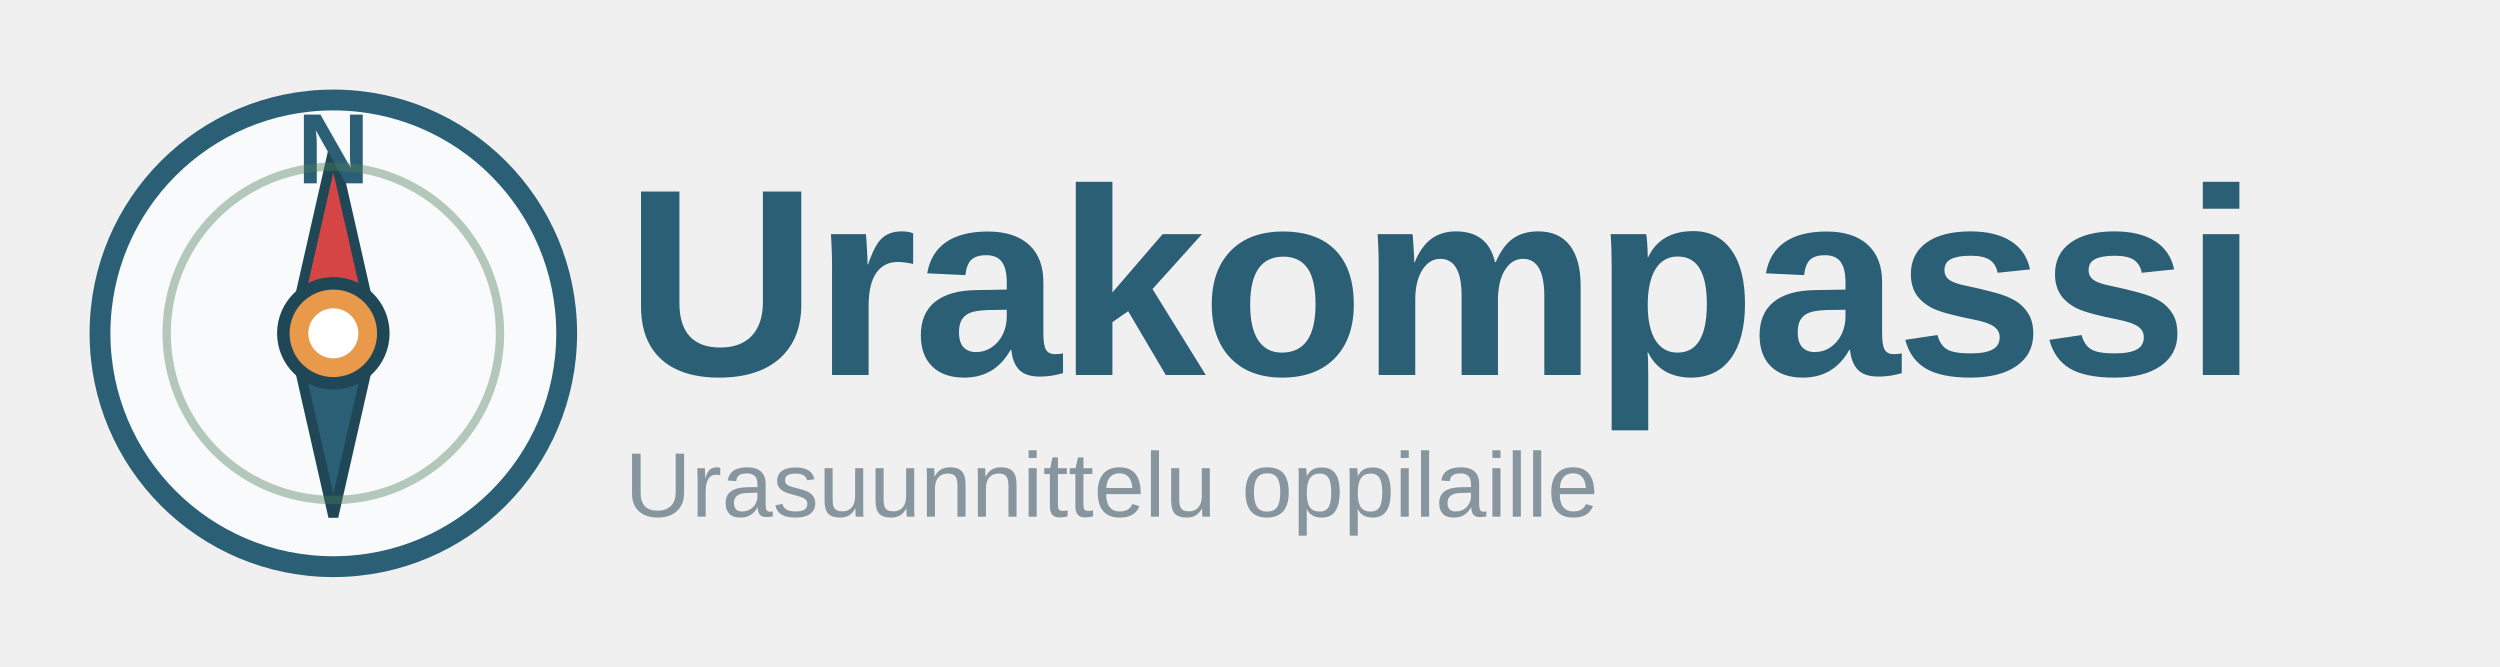
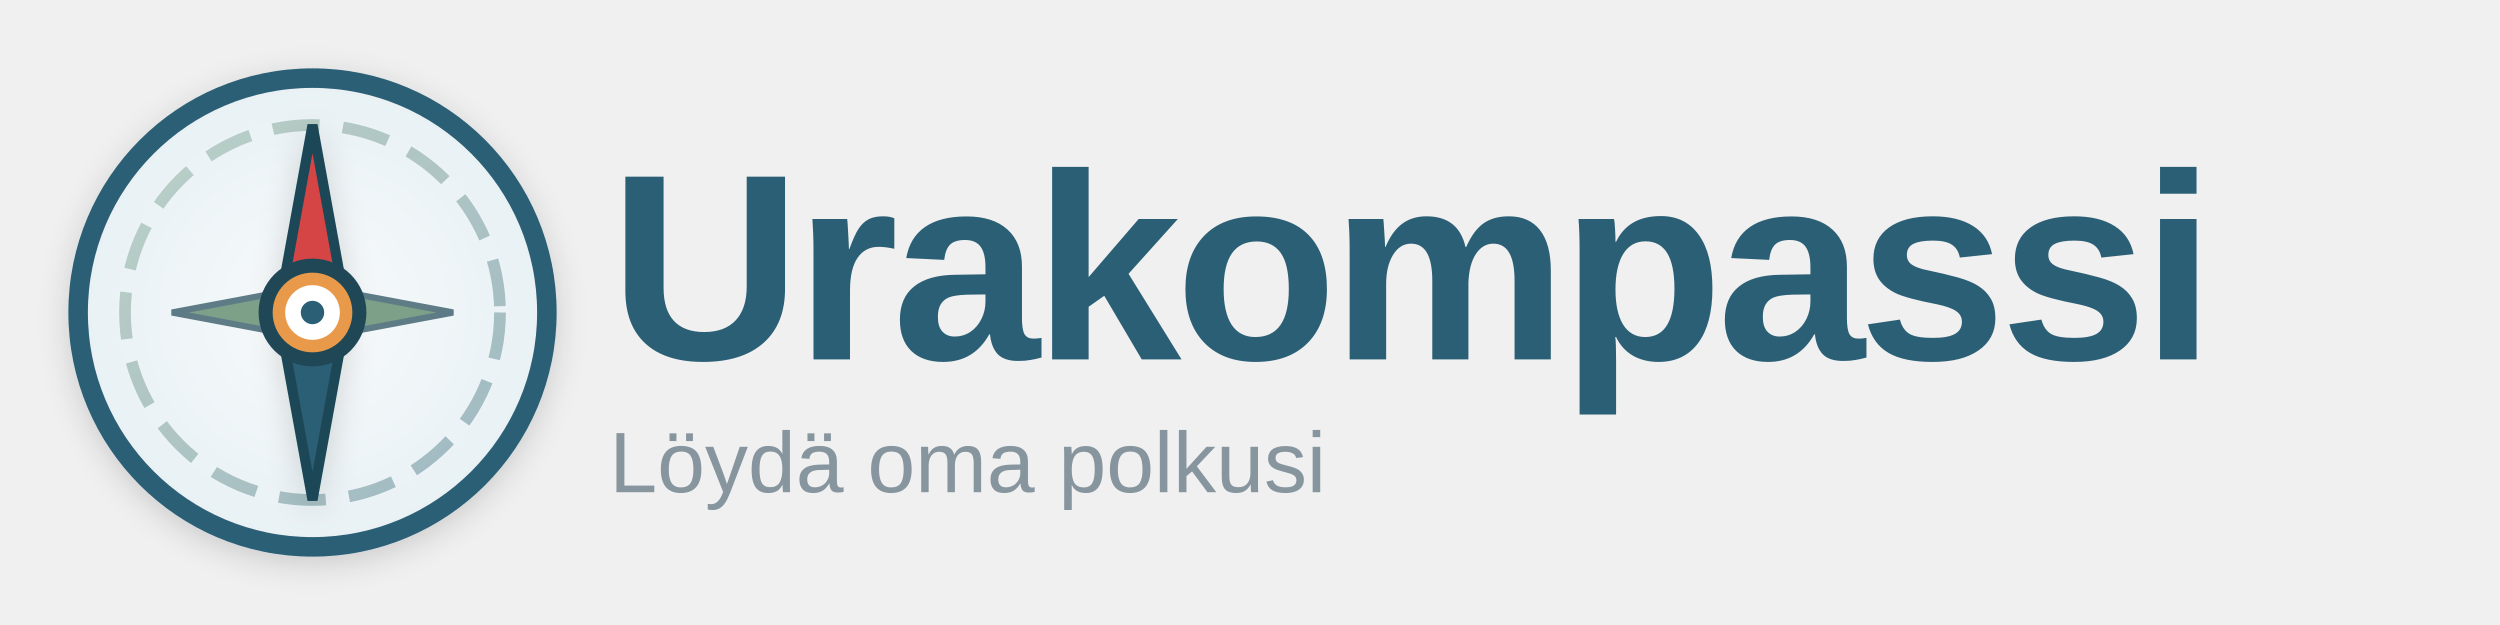
- <svg xmlns="http://www.w3.org/2000/svg" width="300" height="80" viewBox="0 0 300 80">
-   <g transform="translate(10, 10)">
-     <circle cx="30" cy="30" r="28" fill="#F8FAFB" stroke="#2B5F75" stroke-width="2.5" />
-     <g transform="translate(30, 30)">
-       <path d="M 0,-22 L -5,0 L 0,2 L 5,0 Z" fill="#D64545" stroke="#1F4756" stroke-width="1.2" />
-       <path d="M 0,22 L -5,0 L 0,-2 L 5,0 Z" fill="#2B5F75" stroke="#1F4756" stroke-width="1.2" />
-       <circle cx="0" cy="0" r="6" fill="#E8994A" stroke="#1F4756" stroke-width="1.5" />
-       <circle cx="0" cy="0" r="3" fill="#FFFFFF" />
+ <svg xmlns="http://www.w3.org/2000/svg" width="320" height="80" viewBox="0 0 320 80">
+   <defs>
+     <radialGradient id="fullBgGradient" cx="50%" cy="50%" r="50%">
+       <stop offset="0%" style="stop-color:#F8FAFB;stop-opacity:1" />
+       <stop offset="100%" style="stop-color:#E8F1F5;stop-opacity:1" />
+     </radialGradient>
+     <filter id="fullShadow" x="-50%" y="-50%" width="200%" height="200%">
+       <feGaussianBlur in="SourceAlpha" stdDeviation="2" />
+       <feOffset dx="0" dy="1" result="offsetblur" />
+       <feComponentTransfer>
+         <feFuncA type="linear" slope="0.15" />
+       </feComponentTransfer>
+       <feMerge>
+         <feMergeNode />
+         <feMergeNode in="SourceGraphic" />
+       </feMerge>
+     </filter>
+     <linearGradient id="fullPathGradient" x1="0%" y1="0%" x2="100%" y2="100%">
+       <stop offset="0%" style="stop-color:#4A7C59;stop-opacity:0.6" />
+       <stop offset="100%" style="stop-color:#2B5F75;stop-opacity:0.8" />
+     </linearGradient>
+   </defs>
+   <g transform="translate(8, 8)">
+     <circle cx="32" cy="8" r="2.5" fill="#E8994A" opacity="0.7" />
+     <circle cx="56" cy="32" r="2.5" fill="#4A7C59" opacity="0.7" />
+     <circle cx="32" cy="56" r="2.5" fill="#E8994A" opacity="0.7" />
+     <circle cx="8" cy="32" r="2.5" fill="#4A7C59" opacity="0.7" />
+     <circle cx="32" cy="32" r="30" fill="url(#fullBgGradient)" stroke="#2B5F75" stroke-width="2.5" filter="url(#fullShadow)" />
+     <circle cx="32" cy="32" r="24" fill="none" stroke="url(#fullPathGradient)" stroke-width="1.5" stroke-dasharray="6 3" opacity="0.5" />
+     <g transform="translate(32, 32)">
+       <path d="M 0,-24 L -4,-2 L 0,3 L 4,-2 Z" fill="#D64545" stroke="#1F4756" stroke-width="1.3" filter="url(#fullShadow)" />
+       <path d="M 0,24 L -4,2 L 0,-3 L 4,2 Z" fill="#2B5F75" stroke="#1F4756" stroke-width="1.3" filter="url(#fullShadow)" />
+       <path d="M 18,0 L 2,-3 L -3,0 L 2,3 Z" fill="#4A7C59" stroke="#1F4756" stroke-width="0.8" opacity="0.7" />
+       <path d="M -18,0 L -2,-3 L 3,0 L -2,3 Z" fill="#4A7C59" stroke="#1F4756" stroke-width="0.8" opacity="0.7" />
+       <circle cx="0" cy="0" r="6" fill="#E8994A" stroke="#1F4756" stroke-width="1.8" />
+       <circle cx="0" cy="0" r="3.5" fill="#FFFFFF" />
+       <circle cx="0" cy="0" r="1.5" fill="#2B5F75" />
    </g>
-     <text x="30" y="12" font-family="Arial, sans-serif" font-size="12" font-weight="bold" fill="#2B5F75" text-anchor="middle">N</text>
-     <circle cx="30" cy="30" r="20" fill="none" stroke="#4A7C59" stroke-width="1" opacity="0.4" />
  </g>
-   <text x="75" y="45" font-family="'Helvetica Neue', Arial, sans-serif" font-size="32" font-weight="600" fill="#2B5F75" letter-spacing="-0.5">Urakompassi</text>
-   <text x="75" y="62" font-family="'Helvetica Neue', Arial, sans-serif" font-size="11" fill="#5A6E7A" opacity="0.7">Urasuunnittelu oppilaille</text>
+   <text x="78" y="46" font-family="'Segoe UI', 'Helvetica Neue', Arial, sans-serif" font-size="34" font-weight="600" fill="#2B5F75" letter-spacing="-0.8">Urakompassi</text>
+   <text x="78" y="63" font-family="'Segoe UI', Arial, sans-serif" font-size="11" fill="#5A6E7A" opacity="0.7">Löydä oma polkusi</text>
</svg>
